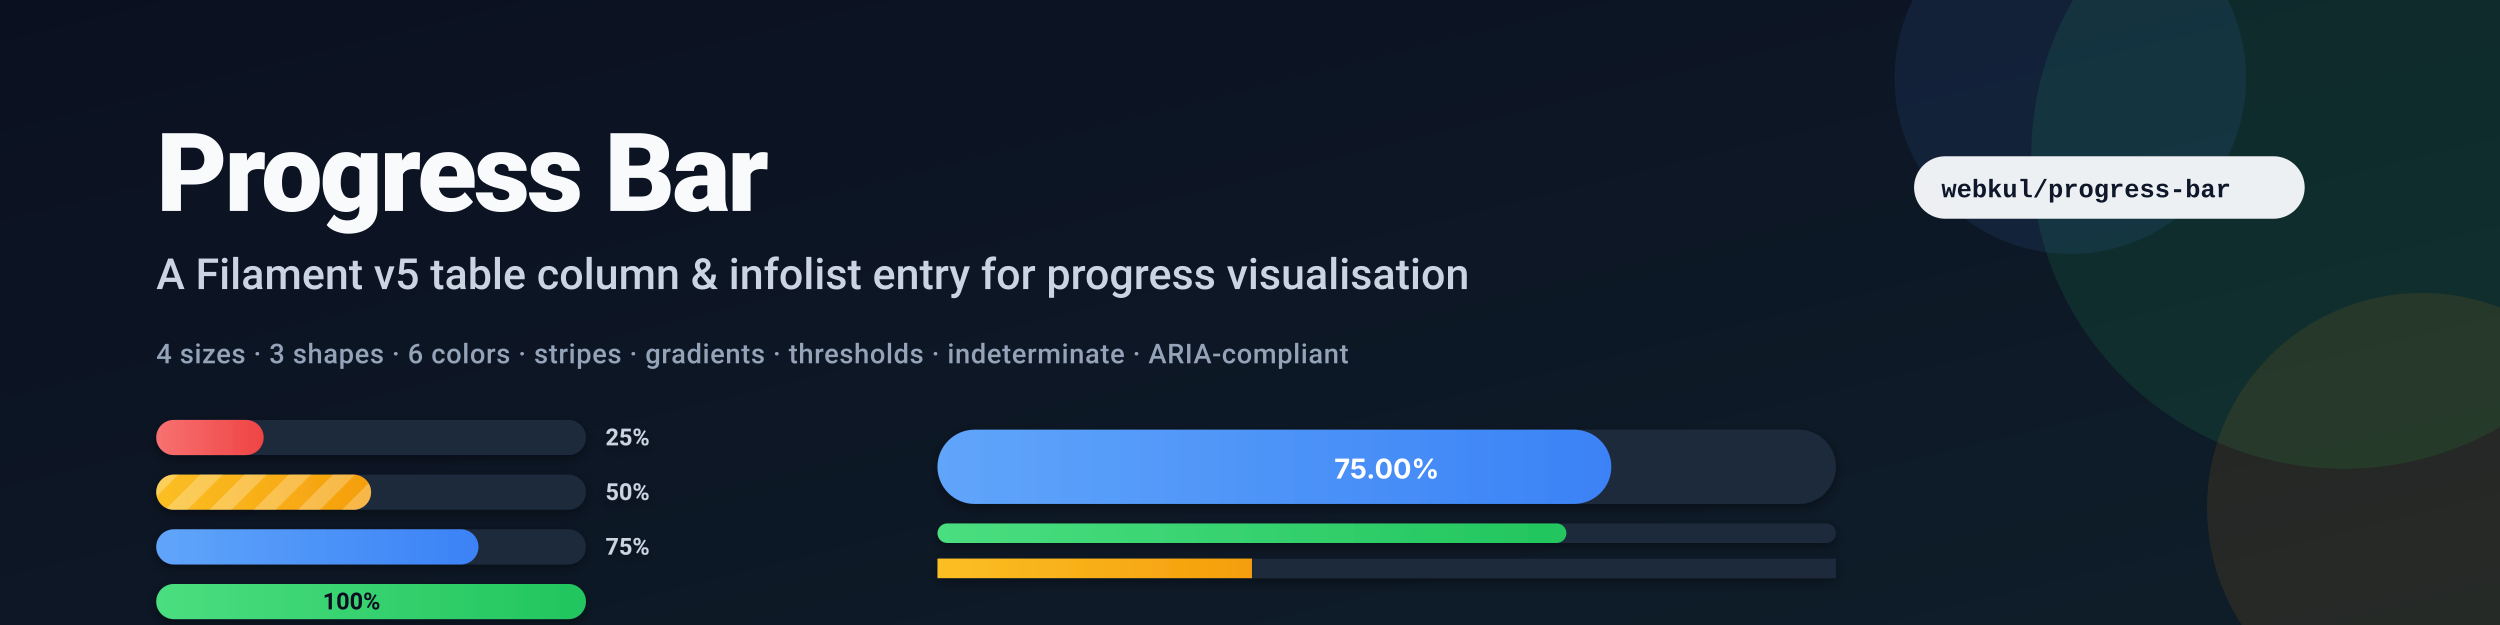
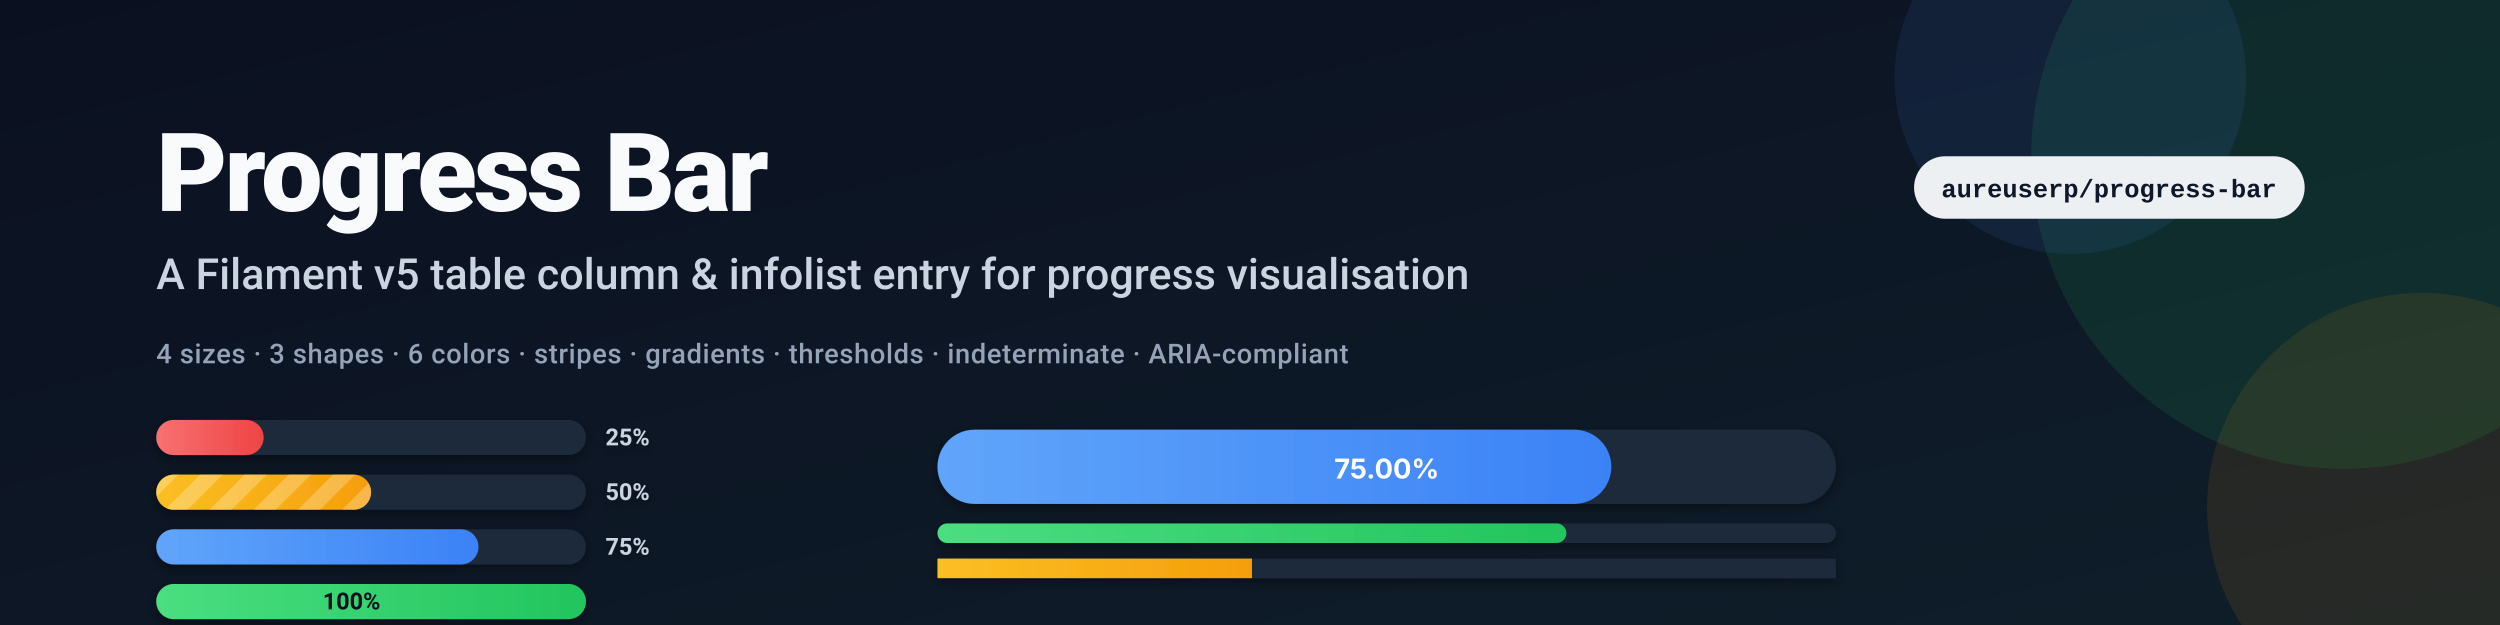
<svg xmlns="http://www.w3.org/2000/svg" viewBox="0 0 1280 320" role="img" aria-label="Progress Bar — Filament v5 plugin banner (dark)">
  <defs>
    <linearGradient id="bg" x1="0" y1="0" x2="1" y2="1">
      <stop offset="0" stop-color="#0b1020" />
      <stop offset="1" stop-color="#0f1e2a" />
    </linearGradient>
    <linearGradient id="fill" x1="0" y1="0" x2="1" y2="0">
      <stop offset="0" stop-color="#4ade80" />
      <stop offset="1" stop-color="#22c55e" />
    </linearGradient>
    <linearGradient id="fillWarn" x1="0" y1="0" x2="1" y2="0">
      <stop offset="0" stop-color="#fbbf24" />
      <stop offset="1" stop-color="#f59e0b" />
    </linearGradient>
    <linearGradient id="fillDanger" x1="0" y1="0" x2="1" y2="0">
      <stop offset="0" stop-color="#f87171" />
      <stop offset="1" stop-color="#ef4444" />
    </linearGradient>
    <linearGradient id="fillPrimary" x1="0" y1="0" x2="1" y2="0">
      <stop offset="0" stop-color="#60a5fa" />
      <stop offset="1" stop-color="#3b82f6" />
    </linearGradient>
    <filter id="shadow" x="-5%" y="-10%" width="110%" height="130%">
      <feDropShadow dx="0" dy="2" stdDeviation="3" flood-color="#000000" flood-opacity="0.4" />
    </filter>
    <pattern id="stripes" width="16" height="16" patternUnits="userSpaceOnUse" patternTransform="rotate(45)">
      <rect width="8" height="16" fill="rgba(255,255,255,0.25)" />
    </pattern>
  </defs>
  <rect width="1280" height="320" fill="url(#bg)" />
  <circle cx="1200" cy="80" r="160" fill="#22c55e" opacity="0.12" />
  <circle cx="1060" cy="40" r="90" fill="#3b82f6" opacity="0.10" />
  <circle cx="1240" cy="260" r="110" fill="#f59e0b" opacity="0.10" />
  <g font-family="-apple-system, BlinkMacSystemFont, 'Segoe UI', Roboto, 'Helvetica Neue', Arial, sans-serif">
    <text x="80" y="108" font-size="56" font-weight="800" fill="#f8fafc" letter-spacing="-1.5">Progress Bar</text>
    <text x="80" y="148" font-size="22" font-weight="500" fill="#cbd5e1">A Filament v5 table column &amp; infolist entry for progress visualisation</text>
    <text x="80" y="186" font-size="14" font-weight="500" fill="#94a3b8" letter-spacing="0.3">4 sizes · 3 shapes · 6 colors · stripes · gradients · thresholds · indeterminate · ARIA-compliant</text>
  </g>
  <g transform="translate(80, 215)" filter="url(#shadow)" font-family="-apple-system, BlinkMacSystemFont, 'Segoe UI', Roboto, 'Helvetica Neue', Arial, sans-serif">
    <g>
      <rect x="0" y="0" width="220" height="18" rx="9" fill="#1e293b" />
      <rect x="0" y="0" width="55" height="18" rx="9" fill="url(#fillDanger)" />
      <text x="230" y="13" font-size="12" font-weight="600" fill="#cbd5e1">25%</text>
    </g>
    <g transform="translate(0, 28)">
      <rect x="0" y="0" width="220" height="18" rx="9" fill="#1e293b" />
      <rect x="0" y="0" width="110" height="18" rx="9" fill="url(#fillWarn)" />
      <rect x="0" y="0" width="110" height="18" rx="9" fill="url(#stripes)" />
      <text x="230" y="13" font-size="12" font-weight="600" fill="#cbd5e1">50%</text>
    </g>
    <g transform="translate(0, 56)">
      <rect x="0" y="0" width="220" height="18" rx="9" fill="#1e293b" />
      <rect x="0" y="0" width="165" height="18" rx="9" fill="url(#fillPrimary)" />
      <text x="230" y="13" font-size="12" font-weight="600" fill="#cbd5e1">75%</text>
    </g>
    <g transform="translate(0, 84)">
      <rect x="0" y="0" width="220" height="18" rx="9" fill="#1e293b" />
      <rect x="0" y="0" width="220" height="18" rx="9" fill="url(#fill)" />
      <text x="100" y="13" font-size="12" font-weight="700" fill="#0b1020" text-anchor="middle">100%</text>
    </g>
  </g>
  <g transform="translate(480, 220)" filter="url(#shadow)">
    <rect x="0" y="0" width="460" height="38" rx="19" fill="#1e293b" />
    <rect x="0" y="0" width="345" height="38" rx="19" fill="url(#fillPrimary)" />
    <text x="230" y="25" font-family="-apple-system" font-size="14" font-weight="700" fill="#ffffff" text-anchor="middle">75.00%</text>
    <rect x="0" y="48" width="460" height="10" rx="5" fill="#1e293b" />
    <rect x="0" y="48" width="322" height="10" rx="5" fill="url(#fill)" />
    <rect x="0" y="66" width="460" height="10" rx="0" fill="#1e293b" />
    <rect x="0" y="66" width="161" height="10" rx="0" fill="url(#fillWarn)" />
  </g>
  <g transform="translate(980, 80)" font-family="'SF Mono', Menlo, Monaco, Consolas, 'Liberation Mono', monospace">
    <rect x="0" y="0" width="200" height="32" rx="16" fill="#f8fafc" opacity="0.95" />
-     <text x="14" y="21" font-size="13" font-weight="600" fill="#0f172a">webkul/progress-bar</text>
+     <text x="14" y="21" font-size="13" font-weight="600" fill="#0f172a">aureuserp/progress-bar</text>
  </g>
</svg>
